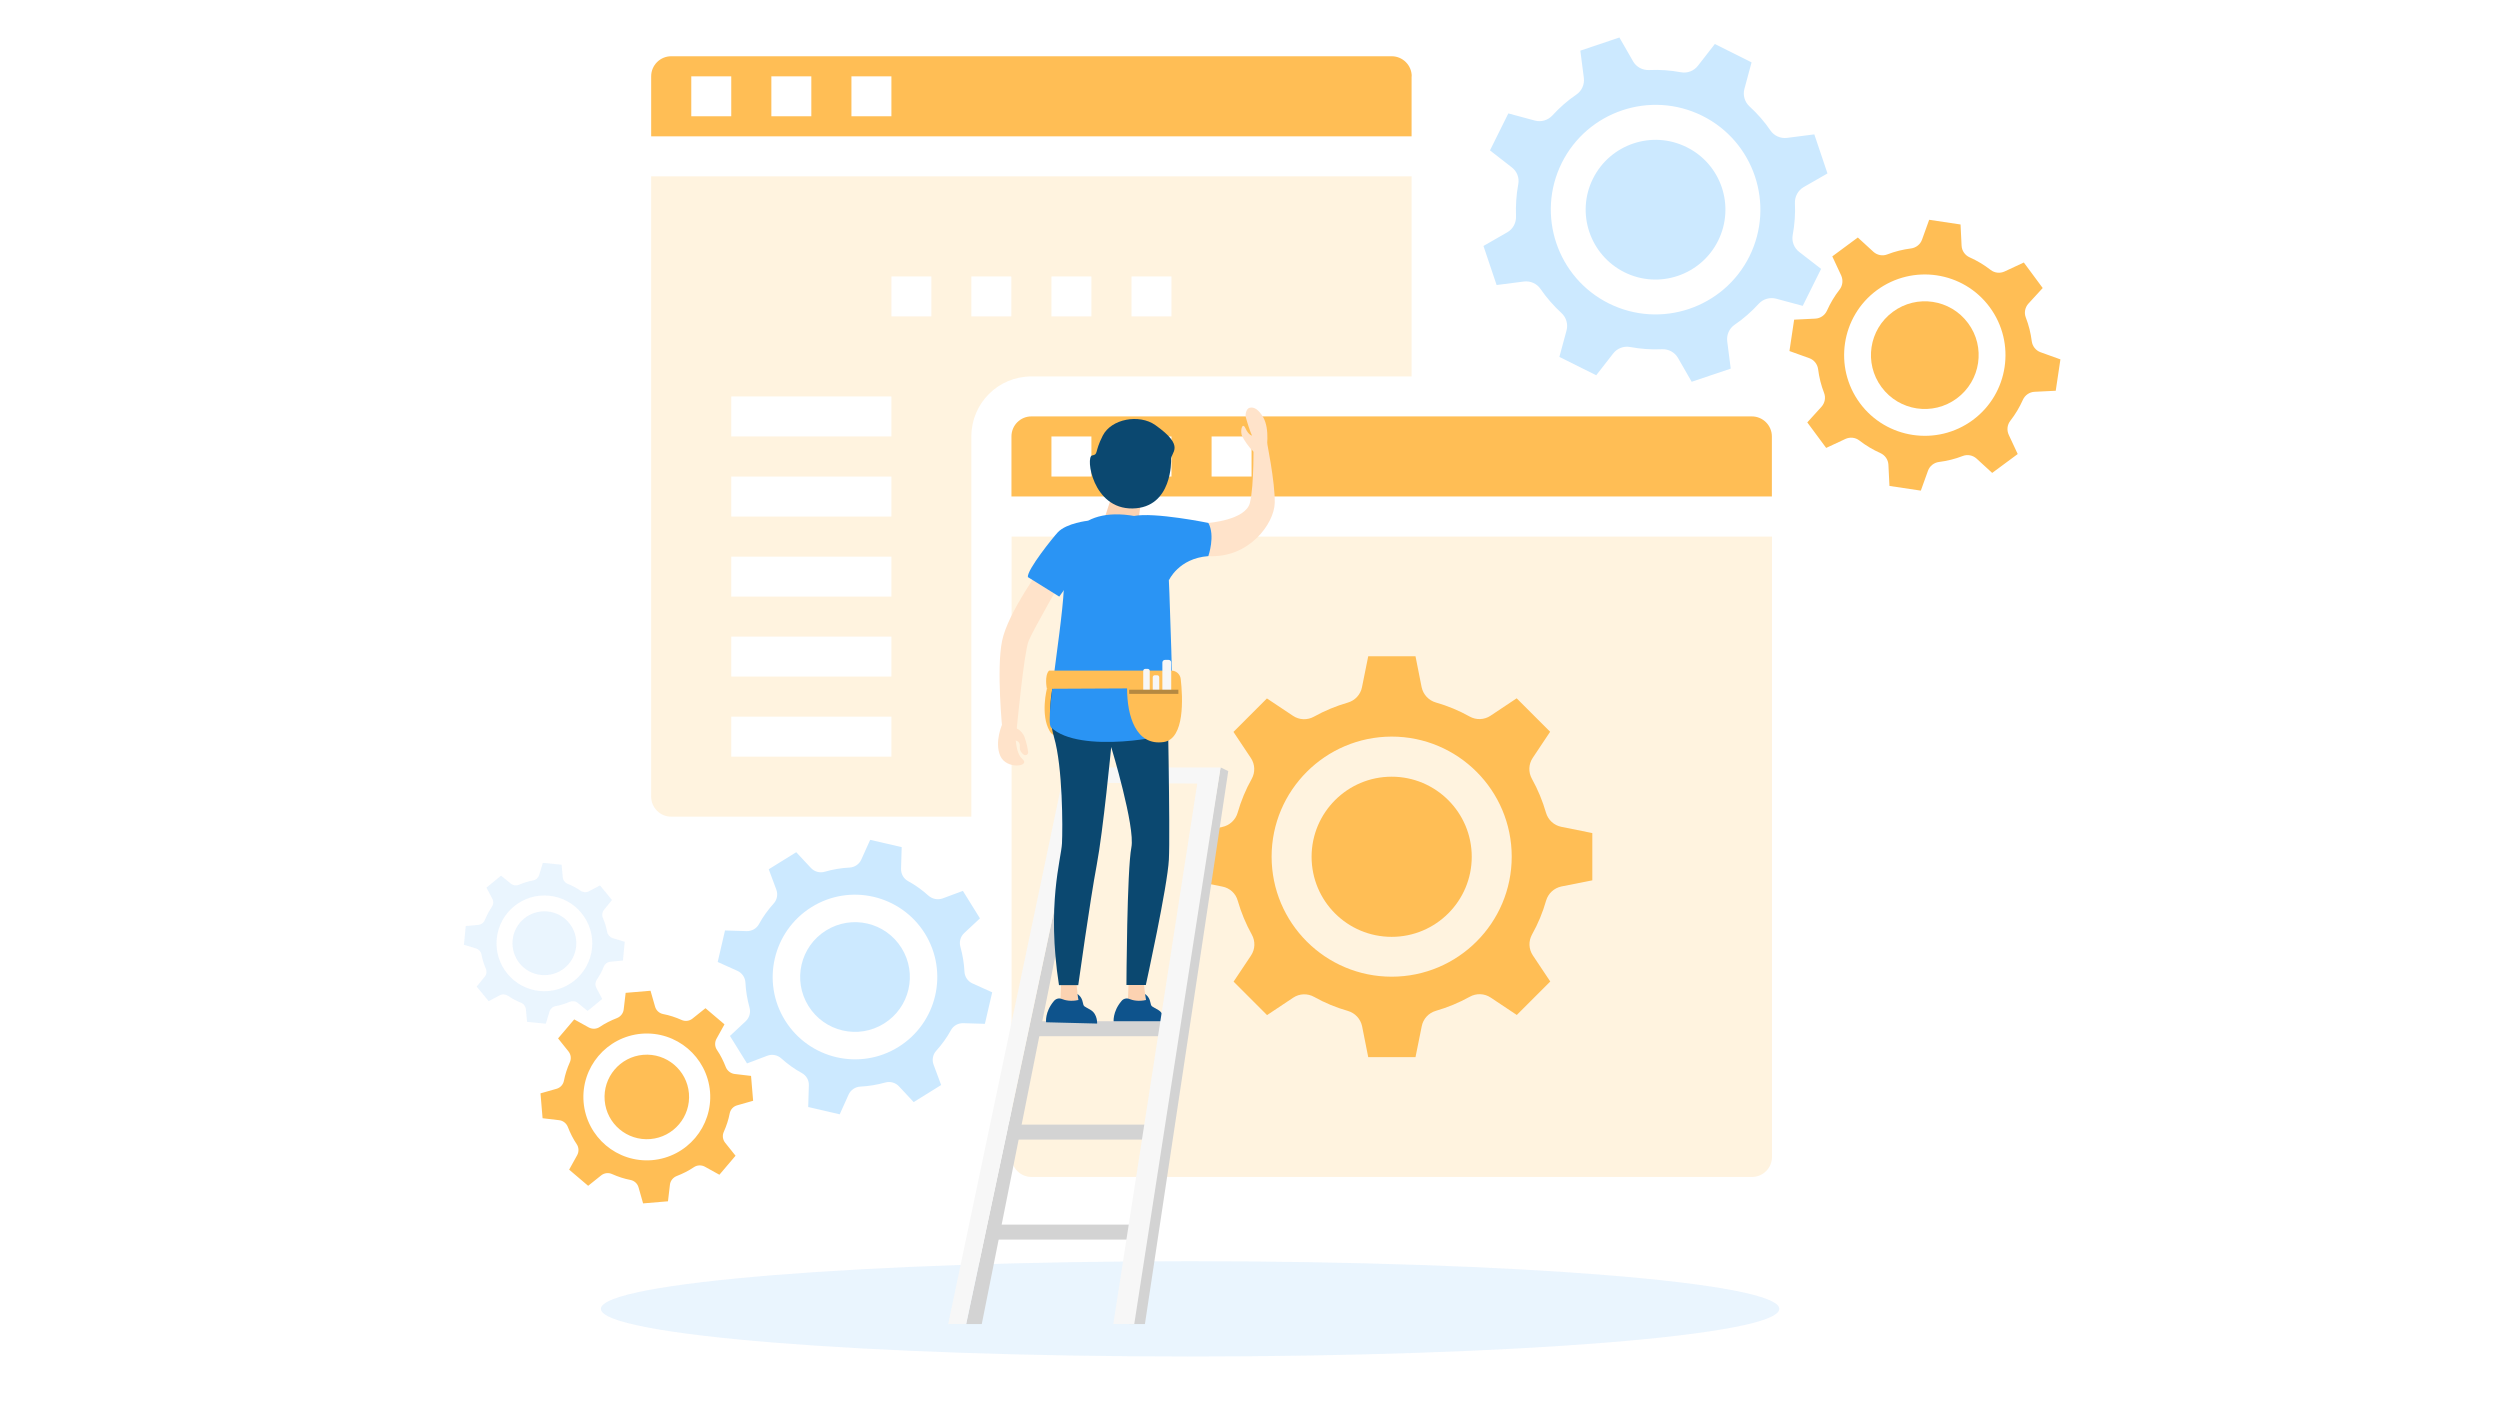
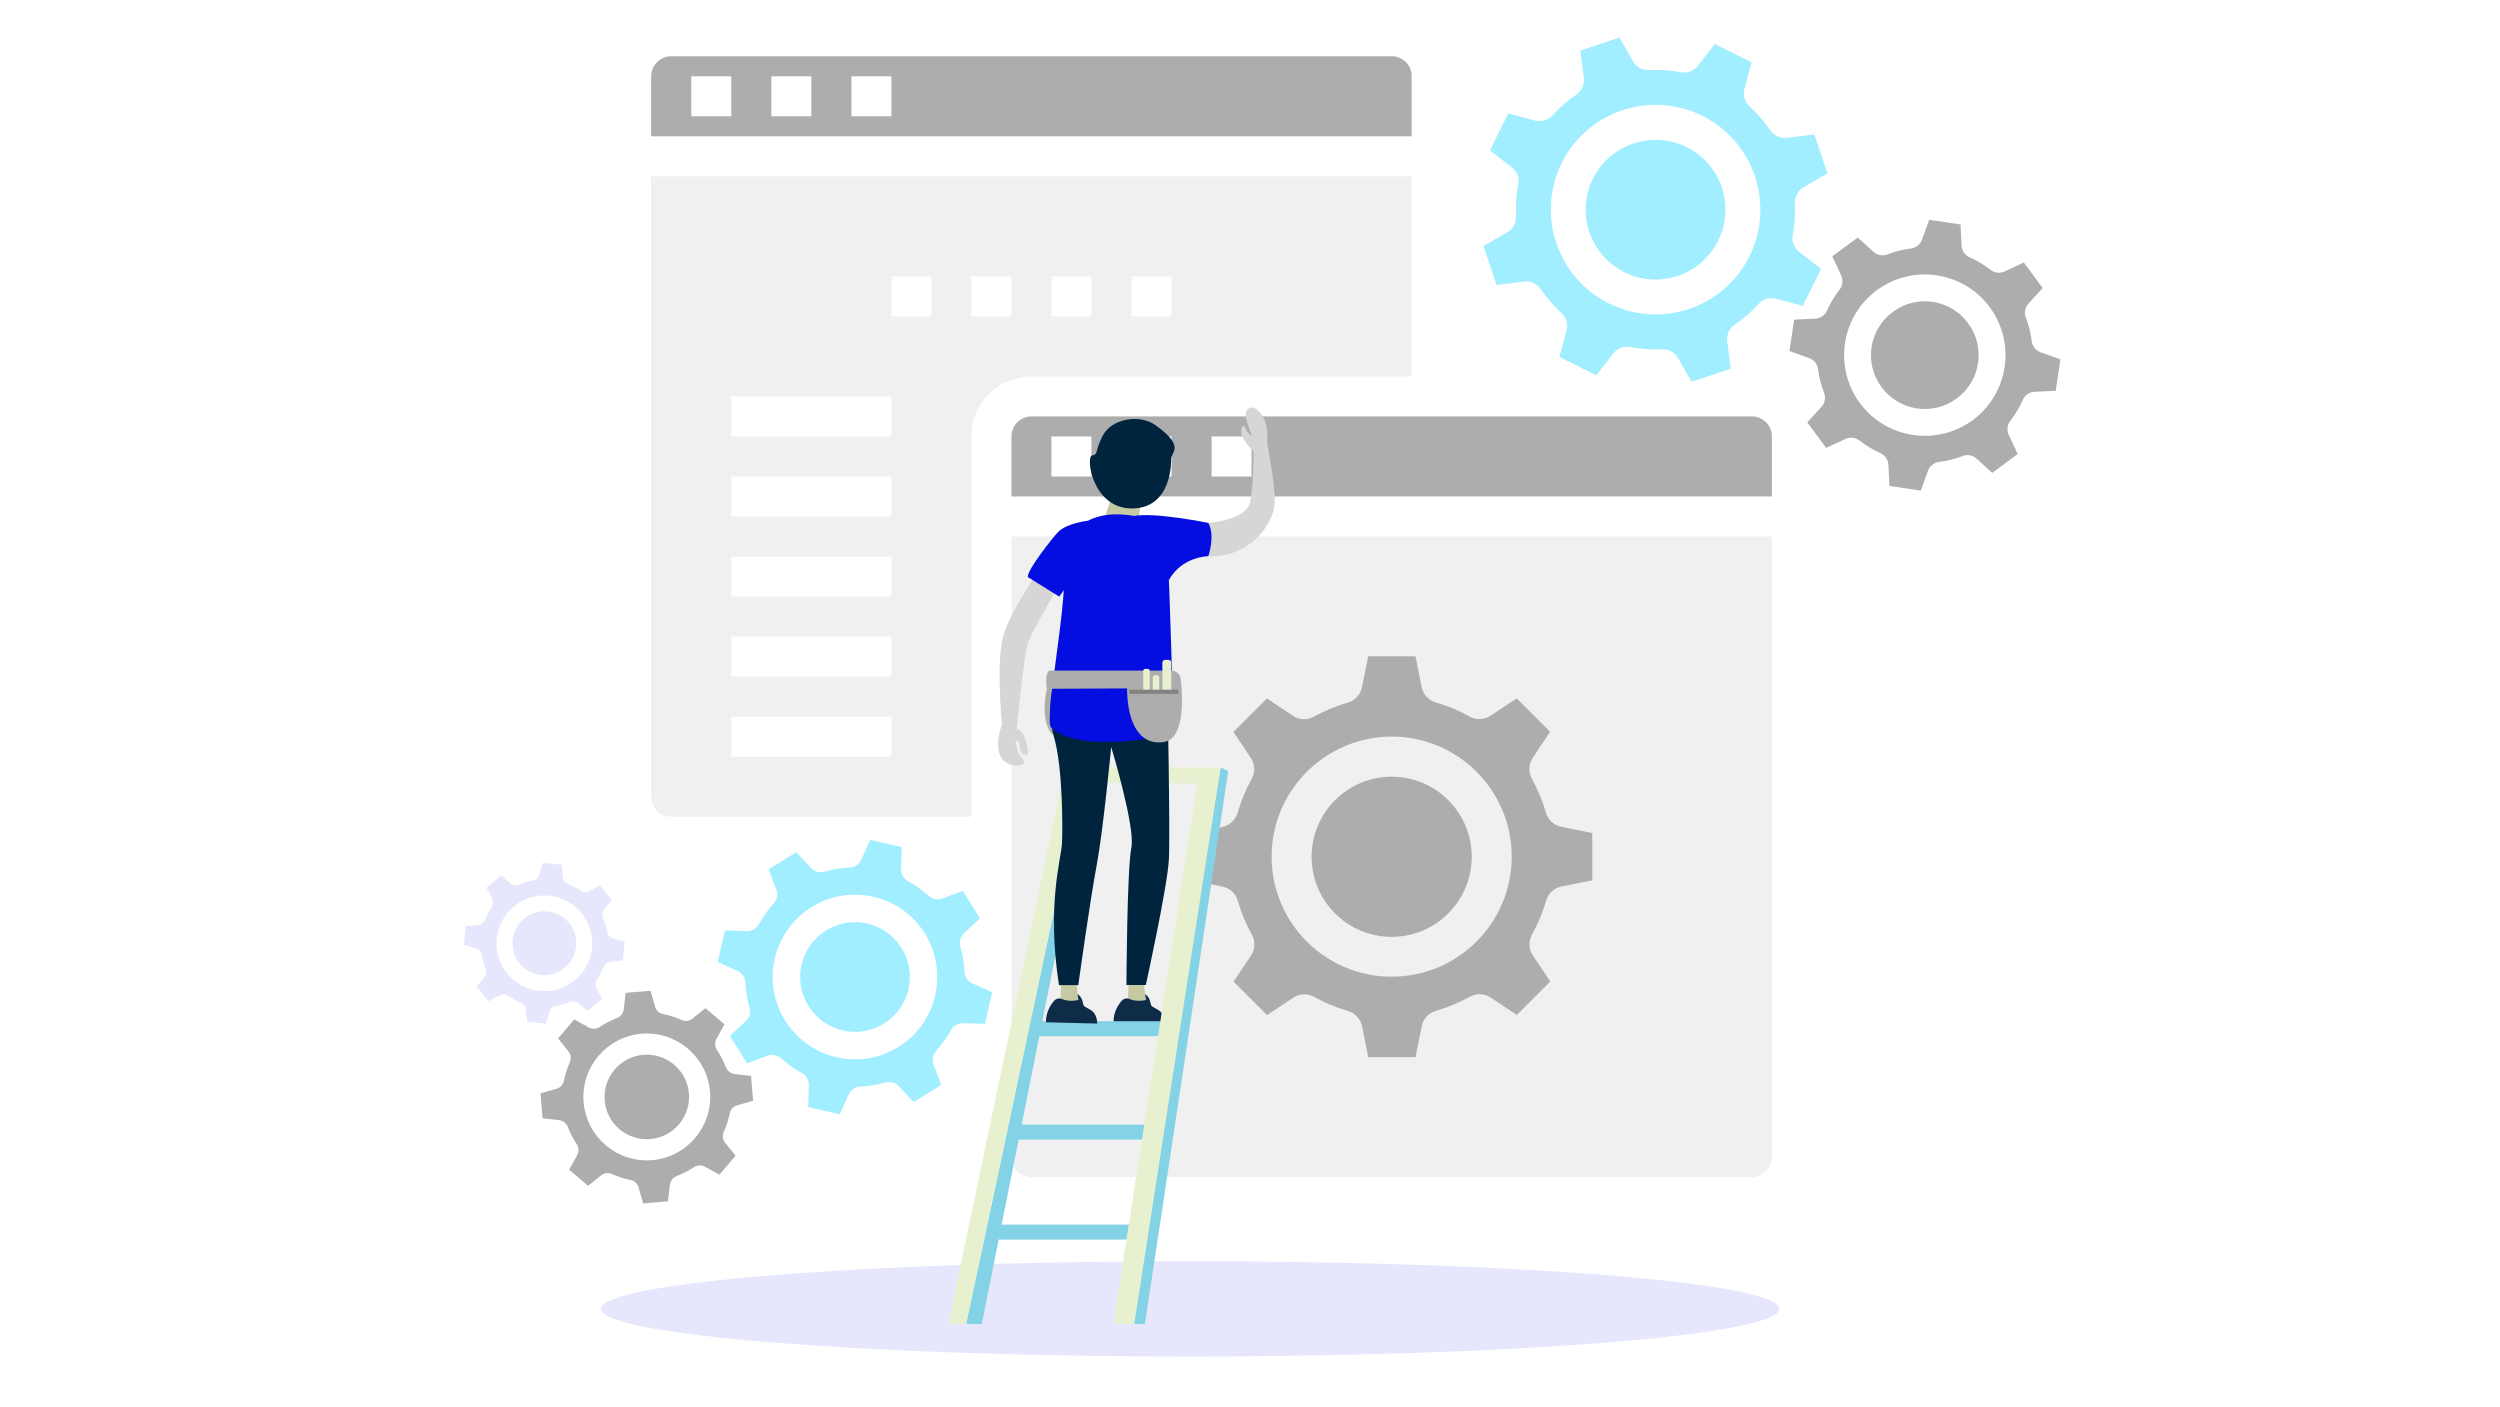
- <svg xmlns="http://www.w3.org/2000/svg" xml:space="preserve" id="website-maintenance" x="0" y="0" style="enable-background:new 0 0 1920 1080" version="1.1" viewBox="0 0 1920 1080">
+ <svg xmlns="http://www.w3.org/2000/svg" xml:space="preserve" id="website-maintenance" x="0" y="0" style="enable-background:new 0 0 1920 1080" version="1.1" viewBox="0 0 1920 1080" width="1920px" height="1080px">
  <g style="opacity:.1">
-     <path d="M466.3 715.7c-.7-3.7-1.8-7.3-3.3-10.7-.9-2.1-.6-4.5.9-6.3l6.1-7.5-9.2-11.2-8.5 4.5c-2 1.1-4.5.9-6.4-.4-3.1-2.1-6.4-3.9-9.9-5.3-2.1-.8-3.6-2.8-3.8-5.1l-.9-9.6-14.4-1.4-2.8 9.3c-.7 2.2-2.5 3.8-4.8 4.2-3.7.7-7.3 1.8-10.7 3.3-2.1.9-4.5.6-6.3-.9l-7.5-6.1-11.2 9.2 4.5 8.5c1.1 2 .9 4.5-.4 6.4-2.1 3.1-3.9 6.4-5.3 9.9-.8 2.1-2.8 3.6-5.1 3.8l-9.6.9-1.4 14.4 9.3 2.8c2.2.7 3.8 2.5 4.2 4.8.7 3.7 1.8 7.3 3.3 10.7.9 2.1.6 4.6-.9 6.3l-6.1 7.5 9.2 11.2 8.5-4.5c2-1.1 4.5-.9 6.4.4 3.1 2.1 6.4 3.9 9.9 5.3 2.1.8 3.6 2.8 3.8 5.1l.9 9.6 14.4 1.4 2.8-9.3c.7-2.2 2.5-3.8 4.8-4.2 3.7-.7 7.3-1.8 10.7-3.3 2.1-.9 4.5-.6 6.3.9l7.5 6.1 11.2-9.2-4.5-8.5c-1.1-2-.9-4.5.4-6.4 2.1-3.1 3.9-6.4 5.3-9.9.8-2.1 2.8-3.6 5.1-3.8l9.6-.9 1.4-14.4-9.3-2.8c-2.1-.7-3.8-2.6-4.2-4.8zm-51.8 45.4c-20.2-2-35-20-33-40.2 2-20.2 20-35 40.2-33 20.2 2 35 20 33 40.2-2 20.2-20 34.9-40.2 33z" style="fill:#2a94f4" />
-     <path d="M393.7 722c1.3-13.5 13.3-23.3 26.8-22 13.5 1.3 23.3 13.3 22 26.8-1.3 13.5-13.3 23.3-26.8 22-13.5-1.3-23.3-13.3-22-26.8z" style="fill:#2a94f4" />
+     <path d="M466.3 715.7c-.7-3.7-1.8-7.3-3.3-10.7-.9-2.1-.6-4.5.9-6.3l6.1-7.5-9.2-11.2-8.5 4.5c-2 1.1-4.5.9-6.4-.4-3.1-2.1-6.4-3.9-9.9-5.3-2.1-.8-3.6-2.8-3.8-5.1l-.9-9.6-14.4-1.4-2.8 9.3c-.7 2.2-2.5 3.8-4.8 4.2-3.7.7-7.3 1.8-10.7 3.3-2.1.9-4.5.6-6.3-.9l-7.5-6.1-11.2 9.2 4.5 8.5c1.1 2 .9 4.5-.4 6.4-2.1 3.1-3.9 6.4-5.3 9.9-.8 2.1-2.8 3.6-5.1 3.8l-9.6.9-1.4 14.4 9.3 2.8c2.2.7 3.8 2.5 4.2 4.8.7 3.7 1.8 7.3 3.3 10.7.9 2.1.6 4.6-.9 6.3l-6.1 7.5 9.2 11.2 8.5-4.5c2-1.1 4.5-.9 6.4.4 3.1 2.1 6.4 3.9 9.9 5.3 2.1.8 3.6 2.8 3.8 5.1l.9 9.6 14.4 1.4 2.8-9.3c.7-2.2 2.5-3.8 4.8-4.2 3.7-.7 7.3-1.8 10.7-3.3 2.1-.9 4.5-.6 6.3.9l7.5 6.1 11.2-9.2-4.5-8.5c-1.1-2-.9-4.5.4-6.4 2.1-3.1 3.9-6.4 5.3-9.9.8-2.1 2.8-3.6 5.1-3.8l9.6-.9 1.4-14.4-9.3-2.8c-2.1-.7-3.8-2.6-4.2-4.8zm-51.8 45.4c-20.2-2-35-20-33-40.2 2-20.2 20-35 40.2-33 20.2 2 35 20 33 40.2-2 20.2-20 34.9-40.2 33z" style="fill: rgb(4, 14, 225);" />
+     <path d="M393.7 722c1.3-13.5 13.3-23.3 26.8-22 13.5 1.3 23.3 13.3 22 26.8-1.3 13.5-13.3 23.3-26.8 22-13.5-1.3-23.3-13.3-22-26.8z" style="fill: rgb(4, 14, 225);" />
  </g>
-   <ellipse cx="914" cy="1005.2" rx="452.5" ry="36.6" style="opacity:.1;fill:#2a94f4" />
-   <path d="M776.8 888.5c0 8.5 6.9 15.4 15.4 15.4h553.3c8.5 0 15.4-6.9 15.4-15.4V412.1h-584v476.4z" style="opacity:.19;fill:#ffbe55" />
-   <path d="M950.6 691.8c2.6 9 6.2 17.7 10.8 26 2.8 5 2.6 11.2-.6 16l-13.4 20.1 25.7 25.7 20.1-13.4c4.8-3.2 11-3.4 16-.6 8.2 4.6 16.9 8.2 26 10.8 5.5 1.6 9.7 6.1 10.9 11.8l4.7 23.7h36.3l4.8-23.8c1.1-5.6 5.3-10.2 10.9-11.8 9-2.6 17.7-6.2 26-10.8 5-2.8 11.2-2.6 16 .6l20.1 13.4 25.7-25.7-13.4-20.1c-3.2-4.8-3.4-11-.6-16 4.6-8.2 8.2-16.9 10.8-26 1.6-5.5 6.1-9.7 11.8-10.9l23.7-4.7v-36.3l-23.8-4.8c-5.6-1.1-10.2-5.3-11.8-10.9-2.6-9-6.2-17.7-10.8-26-2.8-5-2.6-11.2.6-16l13.4-20.1-25.7-25.7-20.1 13.4c-4.8 3.2-11 3.4-16 .6-8.2-4.6-16.9-8.2-26-10.8-5.5-1.6-9.7-6.1-10.9-11.8l-4.7-23.7h-36.3l-4.8 23.8c-1.1 5.6-5.3 10.2-10.9 11.8-9 2.6-17.7 6.2-26 10.8-5 2.8-11.2 2.6-16-.6L973 536.4l-25.7 25.7 13.4 20.1c3.2 4.8 3.4 11 .6 16-4.6 8.2-8.2 16.9-10.8 26-1.6 5.5-6.1 9.7-11.8 10.9l-23.7 4.7v36.3l23.8 4.8c5.7 1.1 10.3 5.3 11.8 10.9zm118.2-126.1c50.9 0 92.2 41.3 92.2 92.2 0 50.9-41.3 92.2-92.2 92.2-50.9 0-92.2-41.3-92.2-92.2 0-50.8 41.3-92.1 92.2-92.2zM776.8 335.2v46.1h584v-46.1c0-8.5-6.9-15.4-15.4-15.4H792.1c-8.5 0-15.3 6.9-15.3 15.4zm153.7 0h30.7V366h-30.7v-30.8zm-61.5 0h30.7V366H869v-30.8zm-61.5 0h30.7V366h-30.7v-30.8z" style="fill:#ffbe55" />
-   <path d="M1130.3 658c0 33.9-27.5 61.5-61.5 61.5s-61.5-27.5-61.5-61.5c0-33.9 27.5-61.5 61.5-61.5 33.9 0 61.5 27.5 61.5 61.5zM1084.2 58.6c0-8.5-6.9-15.4-15.4-15.4H515.5c-8.5 0-15.4 6.9-15.4 15.4v46.1h584V58.6zM561.6 89.3h-30.7V58.6h30.7v30.7zm61.5 0h-30.7V58.6h30.7v30.7zm61.5 0h-30.7V58.6h30.7v30.7z" style="fill:#ffbe55" />
-   <path d="M746 335.2c0-25.5 20.6-46.1 46.1-46.1h292V135.4h-584v476.4c0 8.5 6.9 15.4 15.4 15.4H746v-292zm123-122.9h30.7V243H869v-30.7zm-61.5 0h30.7V243h-30.7v-30.7zm-61.5 0h30.7V243H746v-30.7zm-61.4 368.8h-123v-30.7h123v30.7zm0-61.5h-123v-30.7h123v30.7zm0-61.4h-123v-30.7h123v30.7zm0-61.5h-123V366h123v30.7zm0-61.5h-123v-30.7h123v30.7zm0-92.2v-30.7h30.7V243h-30.7z" style="opacity:.19;fill:#ffbe55" />
-   <path d="m866.3 767.1.6-16.2 11.5 3.5 2.2 20.2s-11 .7-14.3-7.5z" style="fill:#fcd2b1" />
-   <path d="M867.3 767.2c2.7 1.1 7.2 2.1 12.8.8l-.7-4.6s3.2 1.9 4 6.1c.8 4.1 1 3 6.2 6.2 5.3 3.2 4.9 10.4 4.9 10.4l-39.2-1s-1.1-7.9 6-16.3c1.4-1.8 3.9-2.5 6-1.6z" style="fill:#0e538c" />
-   <path d="M804 529s-5.1 19.9 2.1 32.4 20.2-15.2 20.2-15.2S824 519.6 804 529z" style="fill:#ffbe55" />
-   <path d="M800.4 434.6s-26.4 35.9-30.8 57.6c-4.5 21.7.3 69.1.3 69.1h10.8s5.7-60.5 9.3-69.1c3.6-8.8 27-49.4 27-49.4l-16.6-8.2z" style="fill:#ffe3ca" />
-   <path d="M795.9 784.3h100.2v11.5H795.9zM774.5 863.7h107.7v11.5H774.5zM764.8 940.5h107.7V952H764.8z" style="fill:#d3d3d3" />
-   <path d="M754 1016.9h-12l88.4-415.8h6.7zM879.3 1016.9h-12l70.1-427.5 5.9 2.8z" style="fill:#d3d3d3" />
-   <path d="m855 1016.9 64.5-415.1-89.1-.7-88.4 415.8h-13.8L818 589.4h119.4l-66.3 427.5H853" style="fill:#f7f7f7" />
-   <path d="m814.5 767.1.6-16.2 11.5 3.5 2.2 20.2c-.1 0-11 .7-14.3-7.5z" style="fill:#fcd2b1" />
-   <path d="M928 401.6s28.5-2.1 31.9-15.3c3.4-13.2 2.8-48.8 2.8-48.8h9.9s6.8 33.1 6.4 48.8c-.4 15.7-19.5 42.5-51 40.8-31.4-1.7 0-25.5 0-25.5z" style="fill:#ffe3ca" />
-   <path d="M835.7 399.9s-16.5 1.7-23.3 8.9c-3.3 3.5-23.8 28.9-23 34.4l24.1 15 19.7-27.3 2.5-31z" style="fill:#2a94f4" />
-   <path d="M809.9 522.2s-7.1 21-.4 44 6.7 69.4 6.1 81.5-11.9 47.1-2.3 108.9h14.8s9-64.8 14.2-92.4c4.9-25.9 11.1-90.5 11.1-90.5s18.6 61.3 15.5 77.1c-3.4 17.4-3.8 105.7-3.8 105.7H880s16.7-76 17.7-96.4c1.1-20.4-1.2-134.8-1.2-134.8s-49.6-33.7-86.6-3.1z" style="fill:#0b4870" />
-   <path d="m860.7 360-15.1 46.2 27.3 5.4 6-47.9z" style="fill:#fcd2b1" />
-   <path d="M876.2 397.3s18.5 3.8 20.4 28c1.9 24.2 4.5 127.4 4.5 136.3-.6 4.1-72.5 17.8-93.9-3-5.4-5.3 12.3-95.1 9.8-118.7-2.6-23.5 11.4-53.4 59.2-42.6z" style="fill:#2a94f4" />
-   <path d="M897.7 445.7s7.4-16.9 30.3-18.6c0 0 5.5-15.7 0-25.5 0 0-41.5-8.5-57.3-5.3s27 49.4 27 49.4z" style="fill:#2a94f4" />
-   <path d="M972.5 346.4s3.1-16.6-2.4-26c-3.3-5.6-6.9-8.2-10.5-7.2-2.4.7-3.4 4.9-2.8 7.3.8 3.1 3.4 11.6 4.8 14 0 0-2.5 0-5.1-5.6-2.5-5.5-4.4 2.6-2.4 6.4 3 5.5 12.9 20.6 18.4 11.1z" style="fill:#ffe3ca" />
-   <path d="M815.4 767.2c2.7 1.1 7.2 2.1 12.8.8l-.7-4.6s3.2 1.9 4 6.1c.8 4.1 1 3 6.2 6.2 5.3 3.2 4.9 10.4 4.9 10.4l-39.2-1s-1.1-7.9 6-16.3c1.5-1.8 3.9-2.5 6-1.6z" style="fill:#0e538c" />
-   <path d="M899.4 353.1c-.7-5.8 11.9-9.7-12.2-26.7-12.3-8.6-33.7-4.8-40.3 8.2s-3.1 14.3-8.2 15.2c-5.1 1 .3 41.2 31.1 40.7 30.9-.5 29.6-37.4 29.6-37.4z" style="fill:#0b4870" />
-   <path d="M805.7 515h93.8c3.8 0 6.9 2.8 7.3 6.5 1.6 14.1 3.3 46.1-13.2 48.4-21.2 3-28-19.9-28-41.2l-61.6.3s-2.1-10.2 1.7-14z" style="fill:#ffbe55" />
-   <path d="M780 555.7s-1.8 21.3 5.1 27.1c6.9 5.9-12.2 8.5-16.9-2.3s1.7-24.8 1.7-24.8H780z" style="fill:#ffe3ca" />
-   <path d="M778.2 558.5s6.4 1.1 8.8 8c1.4 3.9 2.2 8.1 2.6 11 .3 1.9-1.9 3.2-3.5 2-1.6-1.2-3.1-3-2.9-6.1.5-6.5-7.3-4.6-7.3-4.6s-2.6-7.7 2.3-10.3z" style="fill:#ffe3ca" />
-   <path d="M882.9 529.7H878v-14.5c0-.8.7-1.5 1.5-1.5h2c.8 0 1.5.7 1.5 1.5v14.5zM890.2 529.7h-4.9v-9.6c0-.8.7-1.5 1.5-1.5h2c.8 0 1.5.7 1.5 1.5v9.6zM899.5 529.7h-6.8v-20.9c0-1.1.9-2 2-2h2.8c1.1 0 2 .9 2 2v20.9z" style="fill:#f7f7f7" />
-   <path d="M867.2 529.7H905v3.2h-37.8z" style="opacity:.32;fill:#161616" />
-   <path d="M557.4 819.5c-1.8-4.6-4-9.1-6.8-13.2-1.7-2.5-1.8-5.8-.4-8.4l6.2-11.2-14.6-12.4-10 8c-2.4 1.9-5.6 2.3-8.4 1-4.5-2-9.3-3.6-14.1-4.5-3-.6-5.4-2.8-6.2-5.7l-3.5-12.2-19.1 1.6-1.5 12.7c-.3 3-2.4 5.6-5.2 6.7-4.6 1.8-9.1 4-13.2 6.8-2.5 1.7-5.8 1.8-8.4.4l-11.2-6.2-12.4 14.6 8 10c1.9 2.4 2.3 5.6 1 8.4-2 4.5-3.6 9.3-4.5 14.1-.6 3-2.8 5.4-5.7 6.2l-12.3 3.5 1.6 19.1 12.7 1.5c3 .3 5.6 2.4 6.7 5.2 1.8 4.6 4 9.1 6.8 13.2 1.7 2.5 1.8 5.8.4 8.4l-6.2 11.2 14.6 12.4 10-8c2.4-1.9 5.6-2.3 8.4-1 4.5 2 9.3 3.6 14.1 4.5 3 .6 5.4 2.8 6.2 5.7l3.5 12.3 19.1-1.6 1.5-12.7c.3-3 2.4-5.6 5.2-6.7 4.6-1.8 9.1-4 13.2-6.8 2.5-1.7 5.8-1.8 8.4-.4l11.2 6.2 12.4-14.6-8-10c-1.9-2.4-2.3-5.6-1-8.4 2-4.5 3.6-9.3 4.5-14.1.6-3 2.8-5.4 5.7-6.2l12.3-3.5-1.6-19.1-12.7-1.5c-3-.4-5.6-2.5-6.7-5.3zM500.8 891c-26.8 2.2-50.3-17.7-52.6-44.5-2.2-26.8 17.7-50.3 44.5-52.6 26.8-2.2 50.3 17.7 52.6 44.5 2.2 26.8-17.7 50.3-44.5 52.6z" style="fill:#ffbe55" />
-   <path d="M464.4 845.2c-1.5-17.9 11.8-33.6 29.6-35.1 17.9-1.5 33.6 11.8 35.1 29.6 1.5 17.9-11.8 33.6-29.6 35.1-17.9 1.5-33.6-11.7-35.1-29.6z" style="fill:#ffbe55" />
-   <path d="M713.1 687.9c-4.8-4.3-10-8.1-15.7-11.2-3.5-1.9-5.5-5.6-5.4-9.5l.5-16.6-24.2-5.6-6.8 15.1c-1.6 3.6-5.1 6-9.1 6.2-6.4.3-12.8 1.4-19 3.2-3.8 1.1-7.9 0-10.6-2.9l-11.3-12.1-21.1 13.1 5.8 15.6c1.4 3.7.6 7.9-2.1 10.8-4.3 4.8-8.1 10-11.2 15.7-1.9 3.5-5.6 5.5-9.5 5.4l-16.6-.5-5.6 24.2 15.1 6.8c3.6 1.6 6 5.1 6.2 9.1.3 6.4 1.4 12.8 3.1 19 1.1 3.8 0 7.9-2.9 10.6l-12.1 11.3 13.1 21.1 15.6-5.9c3.7-1.4 7.8-.6 10.8 2.1 4.8 4.3 10 8.1 15.7 11.2 3.5 1.9 5.6 5.6 5.4 9.5l-.5 16.6 24.2 5.6 6.8-15.1c1.6-3.6 5.1-6 9.1-6.2 6.4-.3 12.8-1.4 19-3.1 3.8-1.1 7.9 0 10.6 2.9l11.3 12.1 21.1-13.1-5.8-15.6c-1.4-3.7-.6-7.9 2.1-10.8 4.3-4.8 8.1-10 11.2-15.7 1.9-3.5 5.6-5.5 9.5-5.4l16.6.5 5.6-24.2-15.1-6.8c-3.6-1.6-6-5.1-6.2-9.1-.3-6.4-1.4-12.8-3.1-19-1.1-3.8 0-7.9 2.9-10.6l12.1-11.3-13.1-21.1-15.6 5.8c-3.7 1.3-7.8.5-10.8-2.1zm-23 116.1c-29.6 18.5-68.6 9.4-87.1-20.2s-9.4-68.6 20.2-87.1 68.6-9.4 87.1 20.2c18.4 29.7 9.4 68.6-20.2 87.1z" style="fill:#cce9ff" />
-   <path d="M620.9 772.6c-12.3-19.7-6.3-45.7 13.5-58 19.8-12.3 45.7-6.3 58 13.5 12.3 19.7 6.3 45.7-13.5 58-19.7 12.3-45.7 6.3-58-13.5z" style="fill:#cce9ff" />
-   <path d="M1412.8 222.4c-3.9 5-7.1 10.4-9.7 16.2-1.6 3.5-5 5.9-8.9 6.1l-16.3.8-3.6 24.1 15.3 5.5c3.6 1.3 6.2 4.6 6.7 8.4.8 6.3 2.3 12.4 4.6 18.3 1.4 3.6.6 7.7-2 10.6l-10.9 12 14.5 19.6 14.8-6.9c3.5-1.6 7.6-1.2 10.7 1.2 5 3.9 10.4 7.1 16.2 9.7 3.5 1.6 5.9 5 6.1 8.9l.8 16.3 24.1 3.6 5.5-15.3c1.3-3.6 4.6-6.2 8.4-6.7 6.3-.8 12.4-2.3 18.3-4.6 3.6-1.4 7.7-.6 10.6 2l12 11 19.6-14.5-6.9-14.8c-1.6-3.5-1.2-7.6 1.2-10.7 3.9-5 7.1-10.4 9.7-16.2 1.6-3.5 5-5.9 8.9-6.1l16.3-.8 3.6-24.1-15.3-5.5c-3.6-1.3-6.2-4.6-6.7-8.4-.8-6.3-2.3-12.4-4.6-18.3-1.4-3.6-.6-7.7 2-10.6l11-12-14.5-19.6-14.8 6.9c-3.5 1.6-7.6 1.2-10.7-1.2-5-3.9-10.4-7.1-16.2-9.7-3.5-1.6-5.9-5-6.1-8.9l-.8-16.3-24.1-3.6-5.5 15.3c-1.3 3.6-4.6 6.2-8.4 6.7-6.3.8-12.4 2.3-18.3 4.6-3.6 1.4-7.7.6-10.6-2l-12-11-19.6 14.5 6.9 14.8c1.5 3.5 1.1 7.6-1.3 10.7zm115.3 13.5c20.3 27.5 14.5 66.4-13 86.7-27.5 20.3-66.4 14.5-86.7-13-20.3-27.5-14.5-66.4 13-86.7 27.6-20.3 66.4-14.5 86.7 13z" style="fill:#ffbe55" />
-   <path d="M1502.8 306c-18.4 13.6-44.2 9.7-57.8-8.7-13.6-18.4-9.7-44.2 8.7-57.8 18.4-13.6 44.2-9.7 57.8 8.7 13.6 18.3 9.7 44.2-8.7 57.8z" style="fill:#ffbe55" />
-   <path d="M1166 141.6c-1.5 8.1-2 16.3-1.7 24.5.2 5-2.3 9.8-6.7 12.3l-18.3 10.5 10.1 30 21-2.7c5-.6 9.9 1.6 12.7 5.7 4.7 6.8 10.1 13 16.1 18.5 3.7 3.4 5.2 8.6 3.9 13.4l-5.5 20.3 28.3 14.1 13-16.7c3.1-4 8.1-5.9 13-5 8.1 1.5 16.3 2.1 24.5 1.7 5-.2 9.8 2.3 12.3 6.7l10.5 18.3 30-10.1-2.7-21c-.6-5 1.6-9.9 5.7-12.7 6.8-4.6 13-10.1 18.5-16.1 3.4-3.7 8.6-5.2 13.4-3.9l20.4 5.5 14.1-28.4-16.8-13c-4-3.1-5.9-8.1-5-13 1.5-8.1 2.1-16.3 1.7-24.5-.2-5 2.4-9.8 6.7-12.3l18.3-10.5-10.1-30-21 2.7c-5 .6-9.9-1.6-12.7-5.7-4.6-6.8-10.1-13-16.1-18.5-3.7-3.4-5.2-8.6-3.9-13.4l5.5-20.4-28.2-14.1-13 16.7c-3.1 4-8.1 5.9-13 5-8.1-1.5-16.3-2.1-24.5-1.7-5 .2-9.8-2.3-12.3-6.7l-10.5-18.3-30 10.1 2.7 21c.6 5-1.6 9.9-5.7 12.7-6.8 4.6-13 10.1-18.5 16.1-3.4 3.7-8.6 5.2-13.4 3.9l-20.4-5.5-14.1 28.4 16.7 13c4.1 3.1 6 8.1 5 13.1zm141.3-52.7c39.8 19.8 56 68.1 36.3 107.9-19.8 39.8-68.1 56-107.9 36.3-39.8-19.8-56-68.1-36.3-107.9 19.8-39.8 68.1-56 107.9-36.3z" style="fill:#cce9ff" />
-   <path d="M1319.5 184.9c-13.2 26.5-45.4 37.4-71.9 24.2-26.5-13.2-37.4-45.4-24.2-71.9 13.2-26.5 45.4-37.4 71.9-24.2 26.6 13.1 37.4 45.3 24.2 71.9z" style="fill:#cce9ff" />
+   <ellipse cx="914" cy="1005.2" rx="452.5" ry="36.6" style="opacity: 0.1; fill: rgb(4, 14, 225);" />
+   <path d="M776.8 888.5c0 8.5 6.9 15.4 15.4 15.4h553.3c8.5 0 15.4-6.9 15.4-15.4V412.1h-584v476.4z" style="opacity: 0.19; fill: rgb(173, 173, 173);" />
+   <path d="M950.6 691.8c2.6 9 6.2 17.7 10.8 26 2.8 5 2.6 11.2-.6 16l-13.4 20.1 25.7 25.7 20.1-13.4c4.8-3.2 11-3.4 16-.6 8.2 4.6 16.9 8.2 26 10.8 5.5 1.6 9.7 6.1 10.9 11.8l4.7 23.7h36.3l4.8-23.8c1.1-5.6 5.3-10.2 10.9-11.8 9-2.6 17.7-6.2 26-10.8 5-2.8 11.2-2.6 16 .6l20.1 13.4 25.7-25.7-13.4-20.1c-3.2-4.8-3.4-11-.6-16 4.6-8.2 8.2-16.9 10.8-26 1.6-5.5 6.1-9.7 11.8-10.9l23.7-4.7v-36.3l-23.8-4.8c-5.6-1.1-10.2-5.3-11.8-10.9-2.6-9-6.2-17.7-10.8-26-2.8-5-2.6-11.2.6-16l13.4-20.1-25.7-25.7-20.1 13.4c-4.8 3.2-11 3.4-16 .6-8.2-4.6-16.9-8.2-26-10.8-5.5-1.6-9.7-6.1-10.9-11.8l-4.7-23.7h-36.3l-4.8 23.8c-1.1 5.6-5.3 10.2-10.9 11.8-9 2.6-17.7 6.2-26 10.8-5 2.8-11.2 2.6-16-.6L973 536.4l-25.7 25.7 13.4 20.1c3.2 4.8 3.4 11 .6 16-4.6 8.2-8.2 16.9-10.8 26-1.6 5.5-6.1 9.7-11.8 10.9l-23.7 4.7v36.3l23.8 4.8c5.7 1.1 10.3 5.3 11.8 10.9zm118.2-126.1c50.9 0 92.2 41.3 92.2 92.2 0 50.9-41.3 92.2-92.2 92.2-50.9 0-92.2-41.3-92.2-92.2 0-50.8 41.3-92.1 92.2-92.2zM776.8 335.2v46.1h584v-46.1c0-8.5-6.9-15.4-15.4-15.4H792.1c-8.5 0-15.3 6.9-15.3 15.4zm153.7 0h30.7V366h-30.7v-30.8zm-61.5 0h30.7V366H869v-30.8zm-61.5 0h30.7V366h-30.7v-30.8z" style="fill: rgb(173, 173, 173);" />
+   <path d="M1130.3 658c0 33.9-27.5 61.5-61.5 61.5s-61.5-27.5-61.5-61.5c0-33.9 27.5-61.5 61.5-61.5 33.9 0 61.5 27.5 61.5 61.5zM1084.2 58.6c0-8.5-6.9-15.4-15.4-15.4H515.5c-8.5 0-15.4 6.9-15.4 15.4v46.1h584V58.6zM561.6 89.3h-30.7V58.6h30.7v30.7zm61.5 0h-30.7V58.6h30.7v30.7zm61.5 0h-30.7V58.6h30.7v30.7z" style="fill: rgb(173, 173, 173);" />
+   <path d="M746 335.2c0-25.5 20.6-46.1 46.1-46.1h292V135.4h-584v476.4c0 8.5 6.9 15.4 15.4 15.4H746v-292zm123-122.9h30.7V243H869v-30.7zm-61.5 0h30.7V243h-30.7v-30.7zm-61.5 0h30.7V243H746v-30.7zm-61.4 368.8h-123v-30.7h123v30.7zm0-61.5h-123v-30.7h123v30.7zm0-61.4h-123v-30.7h123v30.7zm0-61.5h-123V366h123v30.7zm0-61.5h-123v-30.7h123v30.7zm0-92.2v-30.7h30.7V243h-30.7z" style="opacity: 0.19; fill: rgb(173, 173, 173);" />
+   <path d="m866.3 767.1.6-16.2 11.5 3.5 2.2 20.2s-11 .7-14.3-7.5z" style="fill: rgb(197, 202, 162);" />
+   <path d="M867.3 767.2c2.7 1.1 7.2 2.1 12.8.8l-.7-4.6s3.2 1.9 4 6.1c.8 4.1 1 3 6.2 6.2 5.3 3.2 4.9 10.4 4.9 10.4l-39.2-1s-1.1-7.9 6-16.3c1.4-1.8 3.9-2.5 6-1.6z" style="fill: rgb(14, 43, 72);" />
+   <path d="M804 529s-5.1 19.9 2.1 32.4 20.2-15.2 20.2-15.2S824 519.6 804 529z" style="fill: rgb(173, 173, 173);" />
+   <path d="M800.4 434.6s-26.4 35.9-30.8 57.6c-4.5 21.7.3 69.1.3 69.1h10.8s5.7-60.5 9.3-69.1c3.6-8.8 27-49.4 27-49.4l-16.6-8.2z" style="fill: rgb(214, 214, 214);" />
+   <path d="M795.9 784.3h100.2v11.5H795.9zM774.5 863.7h107.7v11.5H774.5zM764.8 940.5h107.7V952H764.8z" style="fill: rgb(132, 210, 229);" />
+   <path d="M754 1016.9h-12l88.4-415.8h6.7zM879.3 1016.9h-12l70.1-427.5 5.9 2.8z" style="fill: rgb(132, 210, 229);" />
+   <path d="m855 1016.9 64.5-415.1-89.1-.7-88.4 415.8h-13.8L818 589.4h119.4l-66.3 427.5H853" style="fill: rgb(231, 241, 208);" />
+   <path d="m814.5 767.1.6-16.2 11.5 3.5 2.2 20.2c-.1 0-11 .7-14.3-7.5z" style="fill: rgb(197, 202, 162);" />
+   <path d="M928 401.6s28.5-2.1 31.9-15.3c3.4-13.2 2.8-48.8 2.8-48.8h9.9s6.8 33.1 6.4 48.8c-.4 15.7-19.5 42.5-51 40.8-31.4-1.7 0-25.5 0-25.5z" style="fill: rgb(214, 214, 214);" />
+   <path d="M835.7 399.9s-16.5 1.7-23.3 8.9c-3.3 3.5-23.8 28.9-23 34.4l24.1 15 19.7-27.3 2.5-31z" style="fill: rgb(4, 14, 225);" />
+   <path d="M809.9 522.2s-7.1 21-.4 44 6.7 69.4 6.1 81.5-11.9 47.1-2.3 108.9h14.8s9-64.8 14.2-92.4c4.9-25.9 11.1-90.5 11.1-90.5s18.6 61.3 15.5 77.1c-3.4 17.4-3.8 105.7-3.8 105.7H880s16.7-76 17.7-96.4c1.1-20.4-1.2-134.8-1.2-134.8s-49.6-33.7-86.6-3.1z" style="fill: rgb(0, 36, 62);" />
+   <path d="m860.7 360-15.1 46.2 27.3 5.4 6-47.9z" style="fill: rgb(197, 202, 162);" />
+   <path d="M876.2 397.3s18.5 3.8 20.4 28c1.9 24.2 4.5 127.4 4.5 136.3-.6 4.1-72.5 17.8-93.9-3-5.4-5.3 12.3-95.1 9.8-118.7-2.6-23.5 11.4-53.4 59.2-42.6z" style="fill: rgb(4, 14, 225);" />
+   <path d="M897.7 445.7s7.4-16.9 30.3-18.6c0 0 5.5-15.7 0-25.5 0 0-41.5-8.5-57.3-5.3s27 49.4 27 49.4z" style="fill: rgb(4, 14, 225);" />
+   <path d="M972.5 346.4s3.1-16.6-2.4-26c-3.3-5.6-6.9-8.2-10.5-7.2-2.4.7-3.4 4.9-2.8 7.3.8 3.1 3.4 11.6 4.8 14 0 0-2.5 0-5.1-5.6-2.5-5.5-4.4 2.6-2.4 6.4 3 5.5 12.9 20.6 18.4 11.1z" style="fill: rgb(214, 214, 214);" />
+   <path d="M815.4 767.2c2.7 1.1 7.2 2.1 12.8.8l-.7-4.6s3.2 1.9 4 6.1c.8 4.1 1 3 6.2 6.2 5.3 3.2 4.9 10.4 4.9 10.4l-39.2-1s-1.1-7.9 6-16.3c1.5-1.8 3.9-2.5 6-1.6z" style="fill: rgb(14, 43, 72);" />
+   <path d="M899.4 353.1c-.7-5.8 11.9-9.7-12.2-26.7-12.3-8.6-33.7-4.8-40.3 8.2s-3.1 14.3-8.2 15.2c-5.1 1 .3 41.2 31.1 40.7 30.9-.5 29.6-37.4 29.6-37.4z" style="fill: rgb(0, 36, 62);" />
+   <path d="M805.7 515h93.8c3.8 0 6.9 2.8 7.3 6.5 1.6 14.1 3.3 46.1-13.2 48.4-21.2 3-28-19.9-28-41.2l-61.6.3s-2.1-10.2 1.7-14z" style="fill: rgb(173, 173, 173);" />
+   <path d="M780 555.7s-1.8 21.3 5.1 27.1c6.9 5.9-12.2 8.5-16.9-2.3s1.7-24.8 1.7-24.8H780z" style="fill: rgb(214, 214, 214);" />
+   <path d="M778.2 558.5s6.4 1.1 8.8 8c1.4 3.9 2.2 8.1 2.6 11 .3 1.9-1.9 3.2-3.5 2-1.6-1.2-3.1-3-2.9-6.1.5-6.5-7.3-4.6-7.3-4.6s-2.6-7.7 2.3-10.3z" style="fill: rgb(214, 214, 214);" />
+   <path d="M882.9 529.7H878v-14.5c0-.8.7-1.5 1.5-1.5h2c.8 0 1.5.7 1.5 1.5v14.5zM890.2 529.7h-4.9v-9.6c0-.8.7-1.5 1.5-1.5h2c.8 0 1.5.7 1.5 1.5v9.6zM899.5 529.7h-6.8v-20.9c0-1.1.9-2 2-2h2.8c1.1 0 2 .9 2 2v20.9z" style="fill: rgb(231, 241, 208);" />
+   <path d="M867.2 529.7H905v3.2h-37.8z" style="opacity: 0.32; fill: rgb(41, 41, 41);" />
+   <path d="M557.4 819.5c-1.8-4.6-4-9.1-6.8-13.2-1.7-2.5-1.8-5.8-.4-8.4l6.2-11.2-14.6-12.4-10 8c-2.4 1.9-5.6 2.3-8.4 1-4.5-2-9.3-3.6-14.1-4.5-3-.6-5.4-2.8-6.2-5.7l-3.5-12.2-19.1 1.6-1.5 12.7c-.3 3-2.4 5.6-5.2 6.7-4.6 1.8-9.1 4-13.2 6.8-2.5 1.7-5.8 1.8-8.4.4l-11.2-6.2-12.4 14.6 8 10c1.9 2.4 2.3 5.6 1 8.4-2 4.5-3.6 9.3-4.5 14.1-.6 3-2.8 5.4-5.7 6.2l-12.3 3.5 1.6 19.1 12.7 1.5c3 .3 5.6 2.4 6.7 5.2 1.8 4.6 4 9.1 6.8 13.2 1.7 2.5 1.8 5.8.4 8.4l-6.2 11.2 14.6 12.4 10-8c2.4-1.9 5.6-2.3 8.4-1 4.5 2 9.3 3.6 14.1 4.5 3 .6 5.4 2.8 6.2 5.7l3.5 12.3 19.1-1.6 1.5-12.7c.3-3 2.4-5.6 5.2-6.7 4.6-1.8 9.1-4 13.2-6.8 2.5-1.7 5.8-1.8 8.4-.4l11.2 6.2 12.4-14.6-8-10c-1.9-2.4-2.3-5.6-1-8.4 2-4.5 3.6-9.3 4.5-14.1.6-3 2.8-5.4 5.7-6.2l12.3-3.5-1.6-19.1-12.7-1.5c-3-.4-5.6-2.5-6.7-5.3zM500.8 891c-26.8 2.2-50.3-17.7-52.6-44.5-2.2-26.8 17.7-50.3 44.5-52.6 26.8-2.2 50.3 17.7 52.6 44.5 2.2 26.8-17.7 50.3-44.5 52.6z" style="fill: rgb(173, 173, 173);" />
+   <path d="M464.4 845.2c-1.5-17.9 11.8-33.6 29.6-35.1 17.9-1.5 33.6 11.8 35.1 29.6 1.5 17.9-11.8 33.6-29.6 35.1-17.9 1.5-33.6-11.7-35.1-29.6z" style="fill: rgb(173, 173, 173);" />
+   <path d="M713.1 687.9c-4.8-4.3-10-8.1-15.7-11.2-3.5-1.9-5.5-5.6-5.4-9.5l.5-16.6-24.2-5.6-6.8 15.1c-1.6 3.6-5.1 6-9.1 6.2-6.4.3-12.8 1.4-19 3.2-3.8 1.1-7.9 0-10.6-2.9l-11.3-12.1-21.1 13.1 5.8 15.6c1.4 3.7.6 7.9-2.1 10.8-4.3 4.8-8.1 10-11.2 15.7-1.9 3.5-5.6 5.5-9.5 5.4l-16.6-.5-5.6 24.2 15.1 6.8c3.6 1.6 6 5.1 6.2 9.1.3 6.4 1.4 12.8 3.1 19 1.1 3.8 0 7.9-2.9 10.6l-12.1 11.3 13.1 21.1 15.6-5.9c3.7-1.4 7.8-.6 10.8 2.1 4.8 4.3 10 8.1 15.7 11.2 3.5 1.9 5.6 5.6 5.4 9.5l-.5 16.6 24.2 5.6 6.8-15.1c1.6-3.6 5.1-6 9.1-6.2 6.4-.3 12.8-1.4 19-3.1 3.8-1.1 7.9 0 10.6 2.9l11.3 12.1 21.1-13.1-5.8-15.6c-1.4-3.7-.6-7.9 2.1-10.8 4.3-4.8 8.1-10 11.2-15.7 1.9-3.5 5.6-5.5 9.5-5.4l16.6.5 5.6-24.2-15.1-6.8c-3.6-1.6-6-5.1-6.2-9.1-.3-6.4-1.4-12.8-3.1-19-1.1-3.8 0-7.9 2.9-10.6l12.1-11.3-13.1-21.1-15.6 5.8c-3.7 1.3-7.8.5-10.8-2.1zm-23 116.1c-29.6 18.5-68.6 9.4-87.1-20.2s-9.4-68.6 20.2-87.1 68.6-9.4 87.1 20.2c18.4 29.7 9.4 68.6-20.2 87.1z" style="fill: rgb(160, 238, 255);" />
+   <path d="M620.9 772.6c-12.3-19.7-6.3-45.7 13.5-58 19.8-12.3 45.7-6.3 58 13.5 12.3 19.7 6.3 45.7-13.5 58-19.7 12.3-45.7 6.3-58-13.5z" style="fill: rgb(160, 238, 255);" />
+   <path d="M1412.8 222.4c-3.9 5-7.1 10.4-9.7 16.2-1.6 3.5-5 5.9-8.9 6.1l-16.3.8-3.6 24.1 15.3 5.5c3.6 1.3 6.2 4.6 6.7 8.4.8 6.3 2.3 12.4 4.6 18.3 1.4 3.6.6 7.7-2 10.6l-10.9 12 14.5 19.6 14.8-6.9c3.5-1.6 7.6-1.2 10.7 1.2 5 3.9 10.4 7.1 16.2 9.7 3.5 1.6 5.9 5 6.1 8.9l.8 16.3 24.1 3.6 5.5-15.3c1.3-3.6 4.6-6.2 8.4-6.7 6.3-.8 12.4-2.3 18.3-4.6 3.6-1.4 7.7-.6 10.6 2l12 11 19.6-14.5-6.9-14.8c-1.6-3.5-1.2-7.6 1.2-10.7 3.9-5 7.1-10.4 9.7-16.2 1.6-3.5 5-5.9 8.9-6.1l16.3-.8 3.6-24.1-15.3-5.5c-3.6-1.3-6.2-4.6-6.7-8.4-.8-6.3-2.3-12.4-4.6-18.3-1.4-3.6-.6-7.7 2-10.6l11-12-14.5-19.6-14.8 6.9c-3.5 1.6-7.6 1.2-10.7-1.2-5-3.9-10.4-7.1-16.2-9.7-3.5-1.6-5.9-5-6.1-8.9l-.8-16.3-24.1-3.6-5.5 15.3c-1.3 3.6-4.6 6.2-8.4 6.7-6.3.8-12.4 2.3-18.3 4.6-3.6 1.4-7.7.6-10.6-2l-12-11-19.6 14.5 6.9 14.8c1.5 3.5 1.1 7.6-1.3 10.7zm115.3 13.5c20.3 27.5 14.5 66.4-13 86.7-27.5 20.3-66.4 14.5-86.7-13-20.3-27.5-14.5-66.4 13-86.7 27.6-20.3 66.4-14.5 86.7 13z" style="fill: rgb(173, 173, 173);" />
+   <path d="M1502.8 306c-18.4 13.6-44.2 9.7-57.8-8.7-13.6-18.4-9.7-44.2 8.7-57.8 18.4-13.6 44.2-9.7 57.8 8.7 13.6 18.3 9.7 44.2-8.7 57.8z" style="fill: rgb(173, 173, 173);" />
+   <path d="M1166 141.6c-1.5 8.1-2 16.3-1.7 24.5.2 5-2.3 9.8-6.7 12.3l-18.3 10.5 10.1 30 21-2.7c5-.6 9.9 1.6 12.7 5.7 4.7 6.8 10.1 13 16.1 18.5 3.7 3.4 5.2 8.6 3.9 13.4l-5.5 20.3 28.3 14.1 13-16.7c3.1-4 8.1-5.9 13-5 8.1 1.5 16.3 2.1 24.5 1.7 5-.2 9.8 2.3 12.3 6.7l10.5 18.3 30-10.1-2.7-21c-.6-5 1.6-9.9 5.7-12.7 6.8-4.6 13-10.1 18.5-16.1 3.4-3.7 8.6-5.2 13.4-3.9l20.4 5.5 14.1-28.4-16.8-13c-4-3.1-5.9-8.1-5-13 1.5-8.1 2.1-16.3 1.7-24.5-.2-5 2.4-9.8 6.7-12.3l18.3-10.5-10.1-30-21 2.7c-5 .6-9.9-1.6-12.7-5.7-4.6-6.8-10.1-13-16.1-18.5-3.7-3.4-5.2-8.6-3.9-13.4l5.5-20.4-28.2-14.1-13 16.7c-3.1 4-8.1 5.9-13 5-8.1-1.5-16.3-2.1-24.5-1.7-5 .2-9.8-2.3-12.3-6.7l-10.5-18.3-30 10.1 2.7 21c.6 5-1.6 9.9-5.7 12.7-6.8 4.6-13 10.1-18.5 16.1-3.4 3.7-8.6 5.2-13.4 3.9l-20.4-5.5-14.1 28.4 16.7 13c4.1 3.1 6 8.1 5 13.1zm141.3-52.7c39.8 19.8 56 68.1 36.3 107.9-19.8 39.8-68.1 56-107.9 36.3-39.8-19.8-56-68.1-36.3-107.9 19.8-39.8 68.1-56 107.9-36.3z" style="fill: rgb(160, 238, 255);" />
+   <path d="M1319.5 184.9c-13.2 26.5-45.4 37.4-71.9 24.2-26.5-13.2-37.4-45.4-24.2-71.9 13.2-26.5 45.4-37.4 71.9-24.2 26.6 13.1 37.4 45.3 24.2 71.9z" style="fill: rgb(160, 238, 255);" />
</svg>
